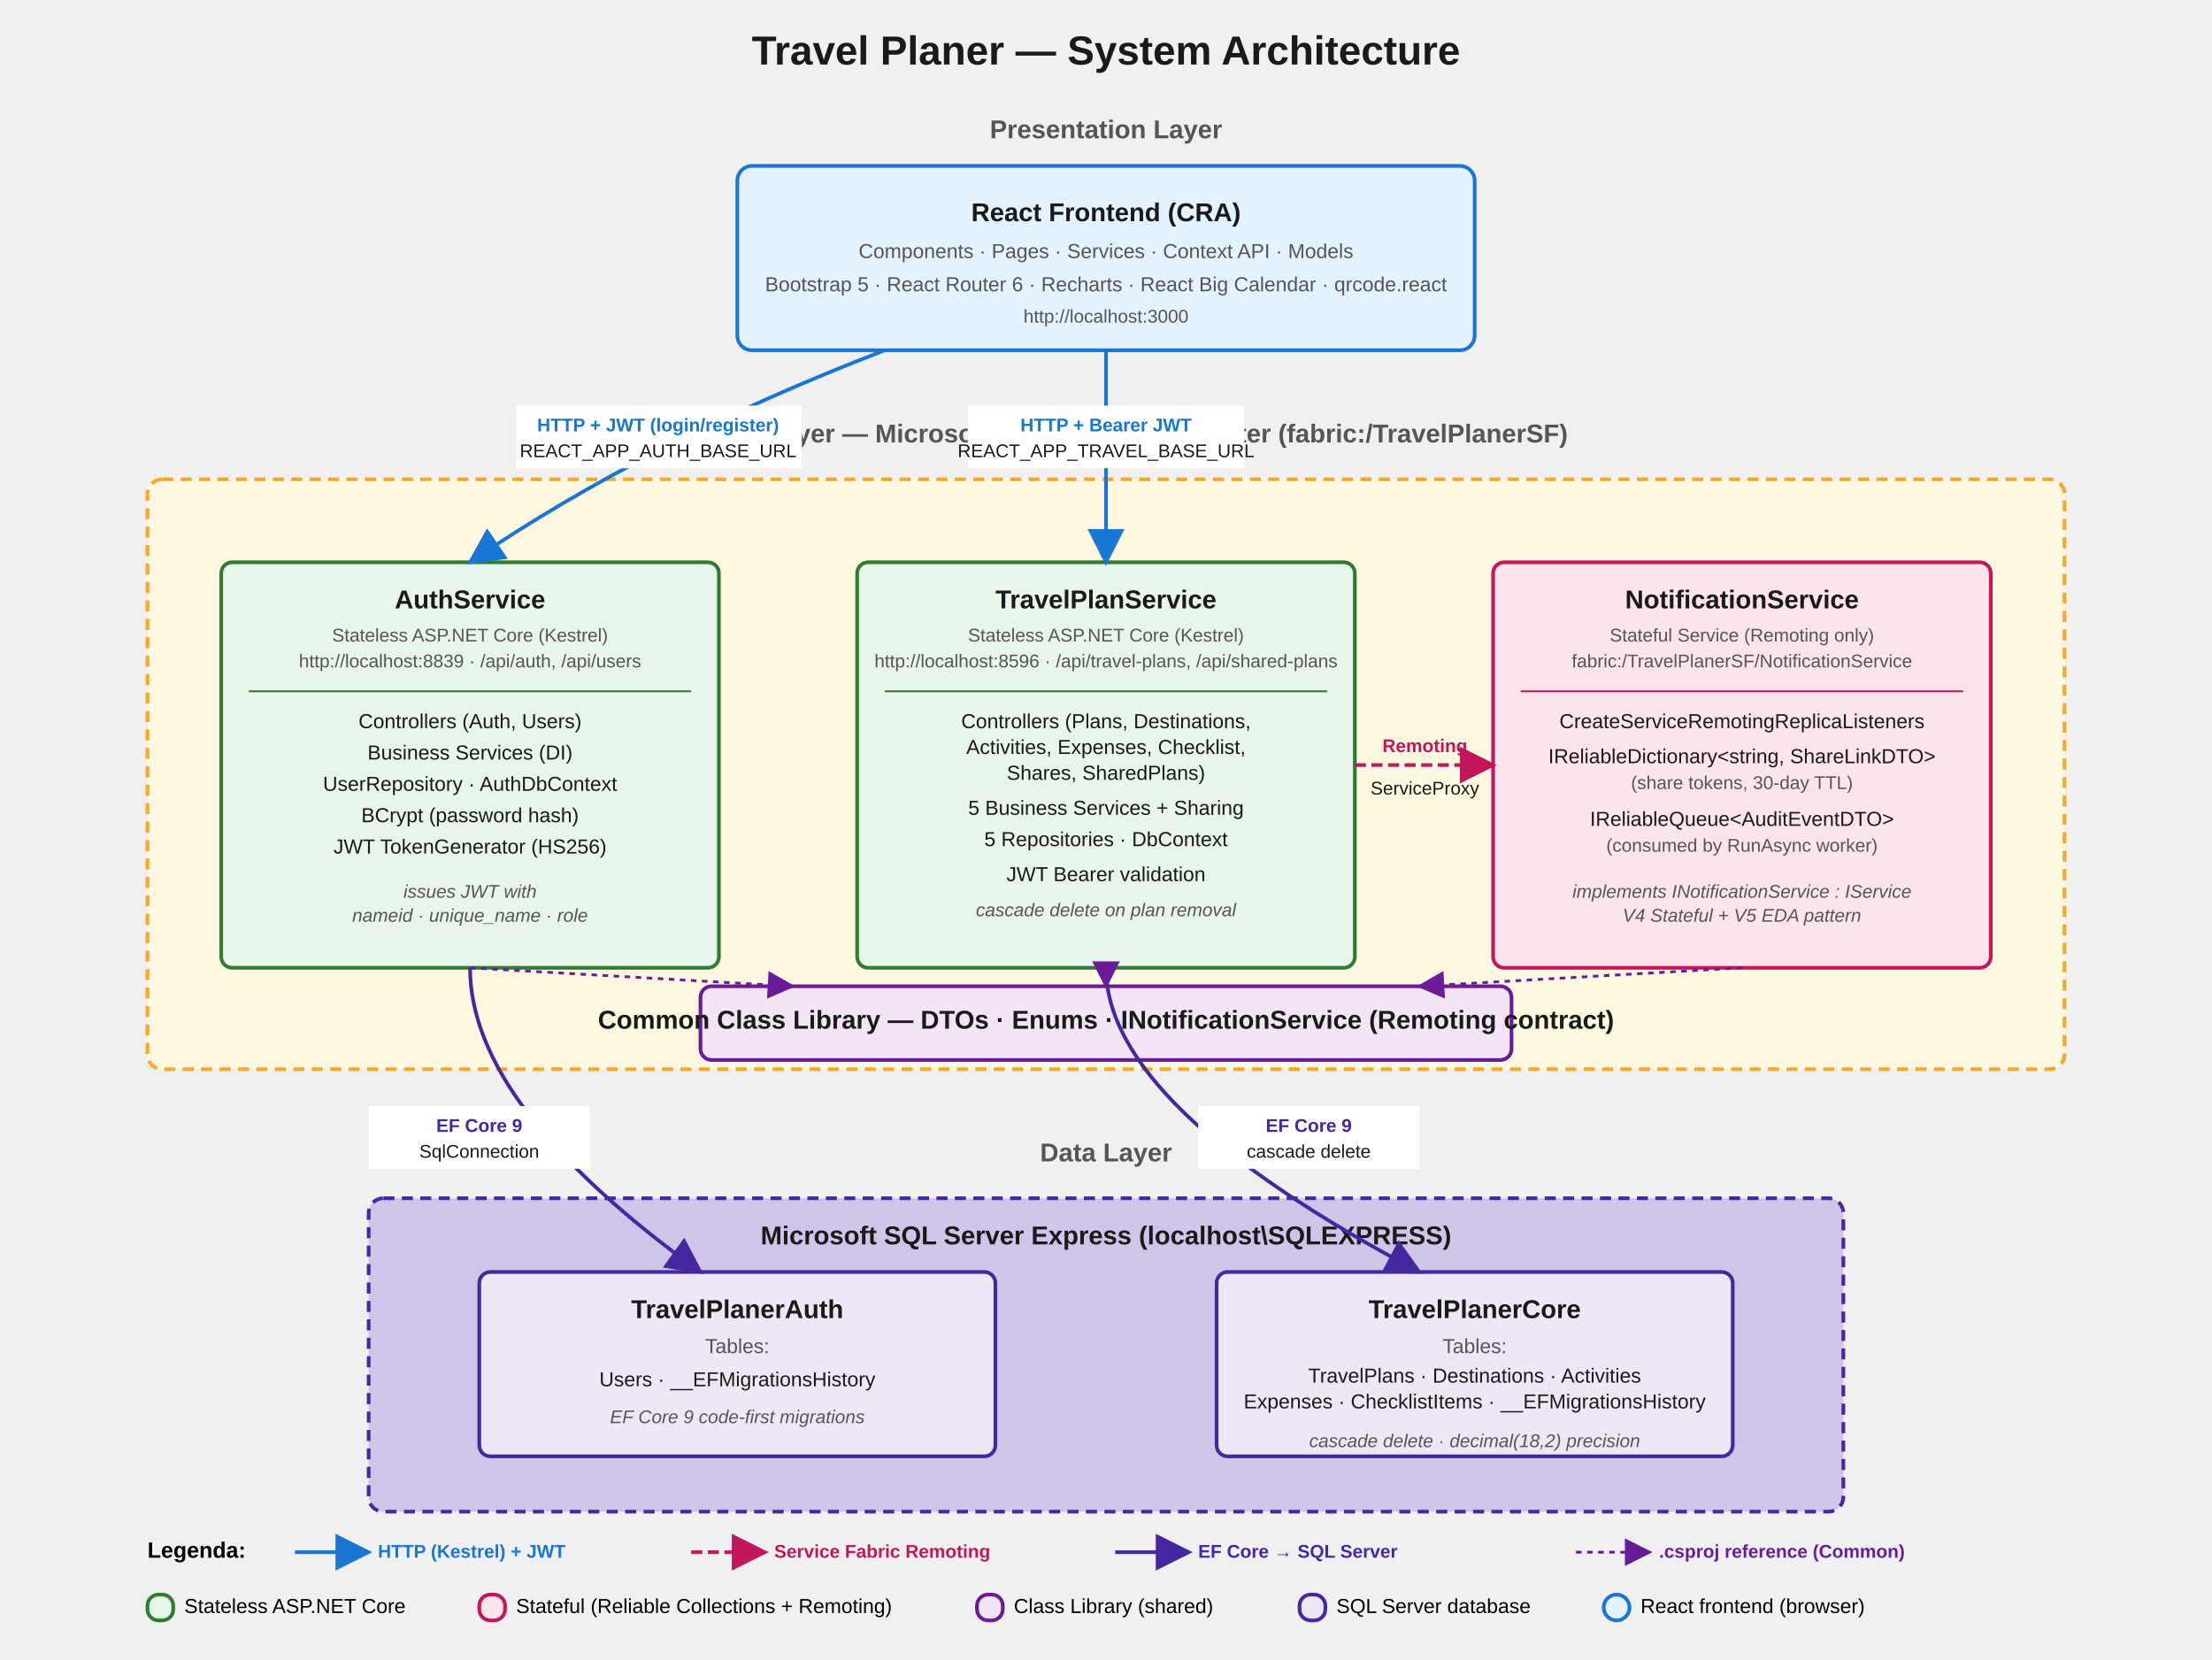
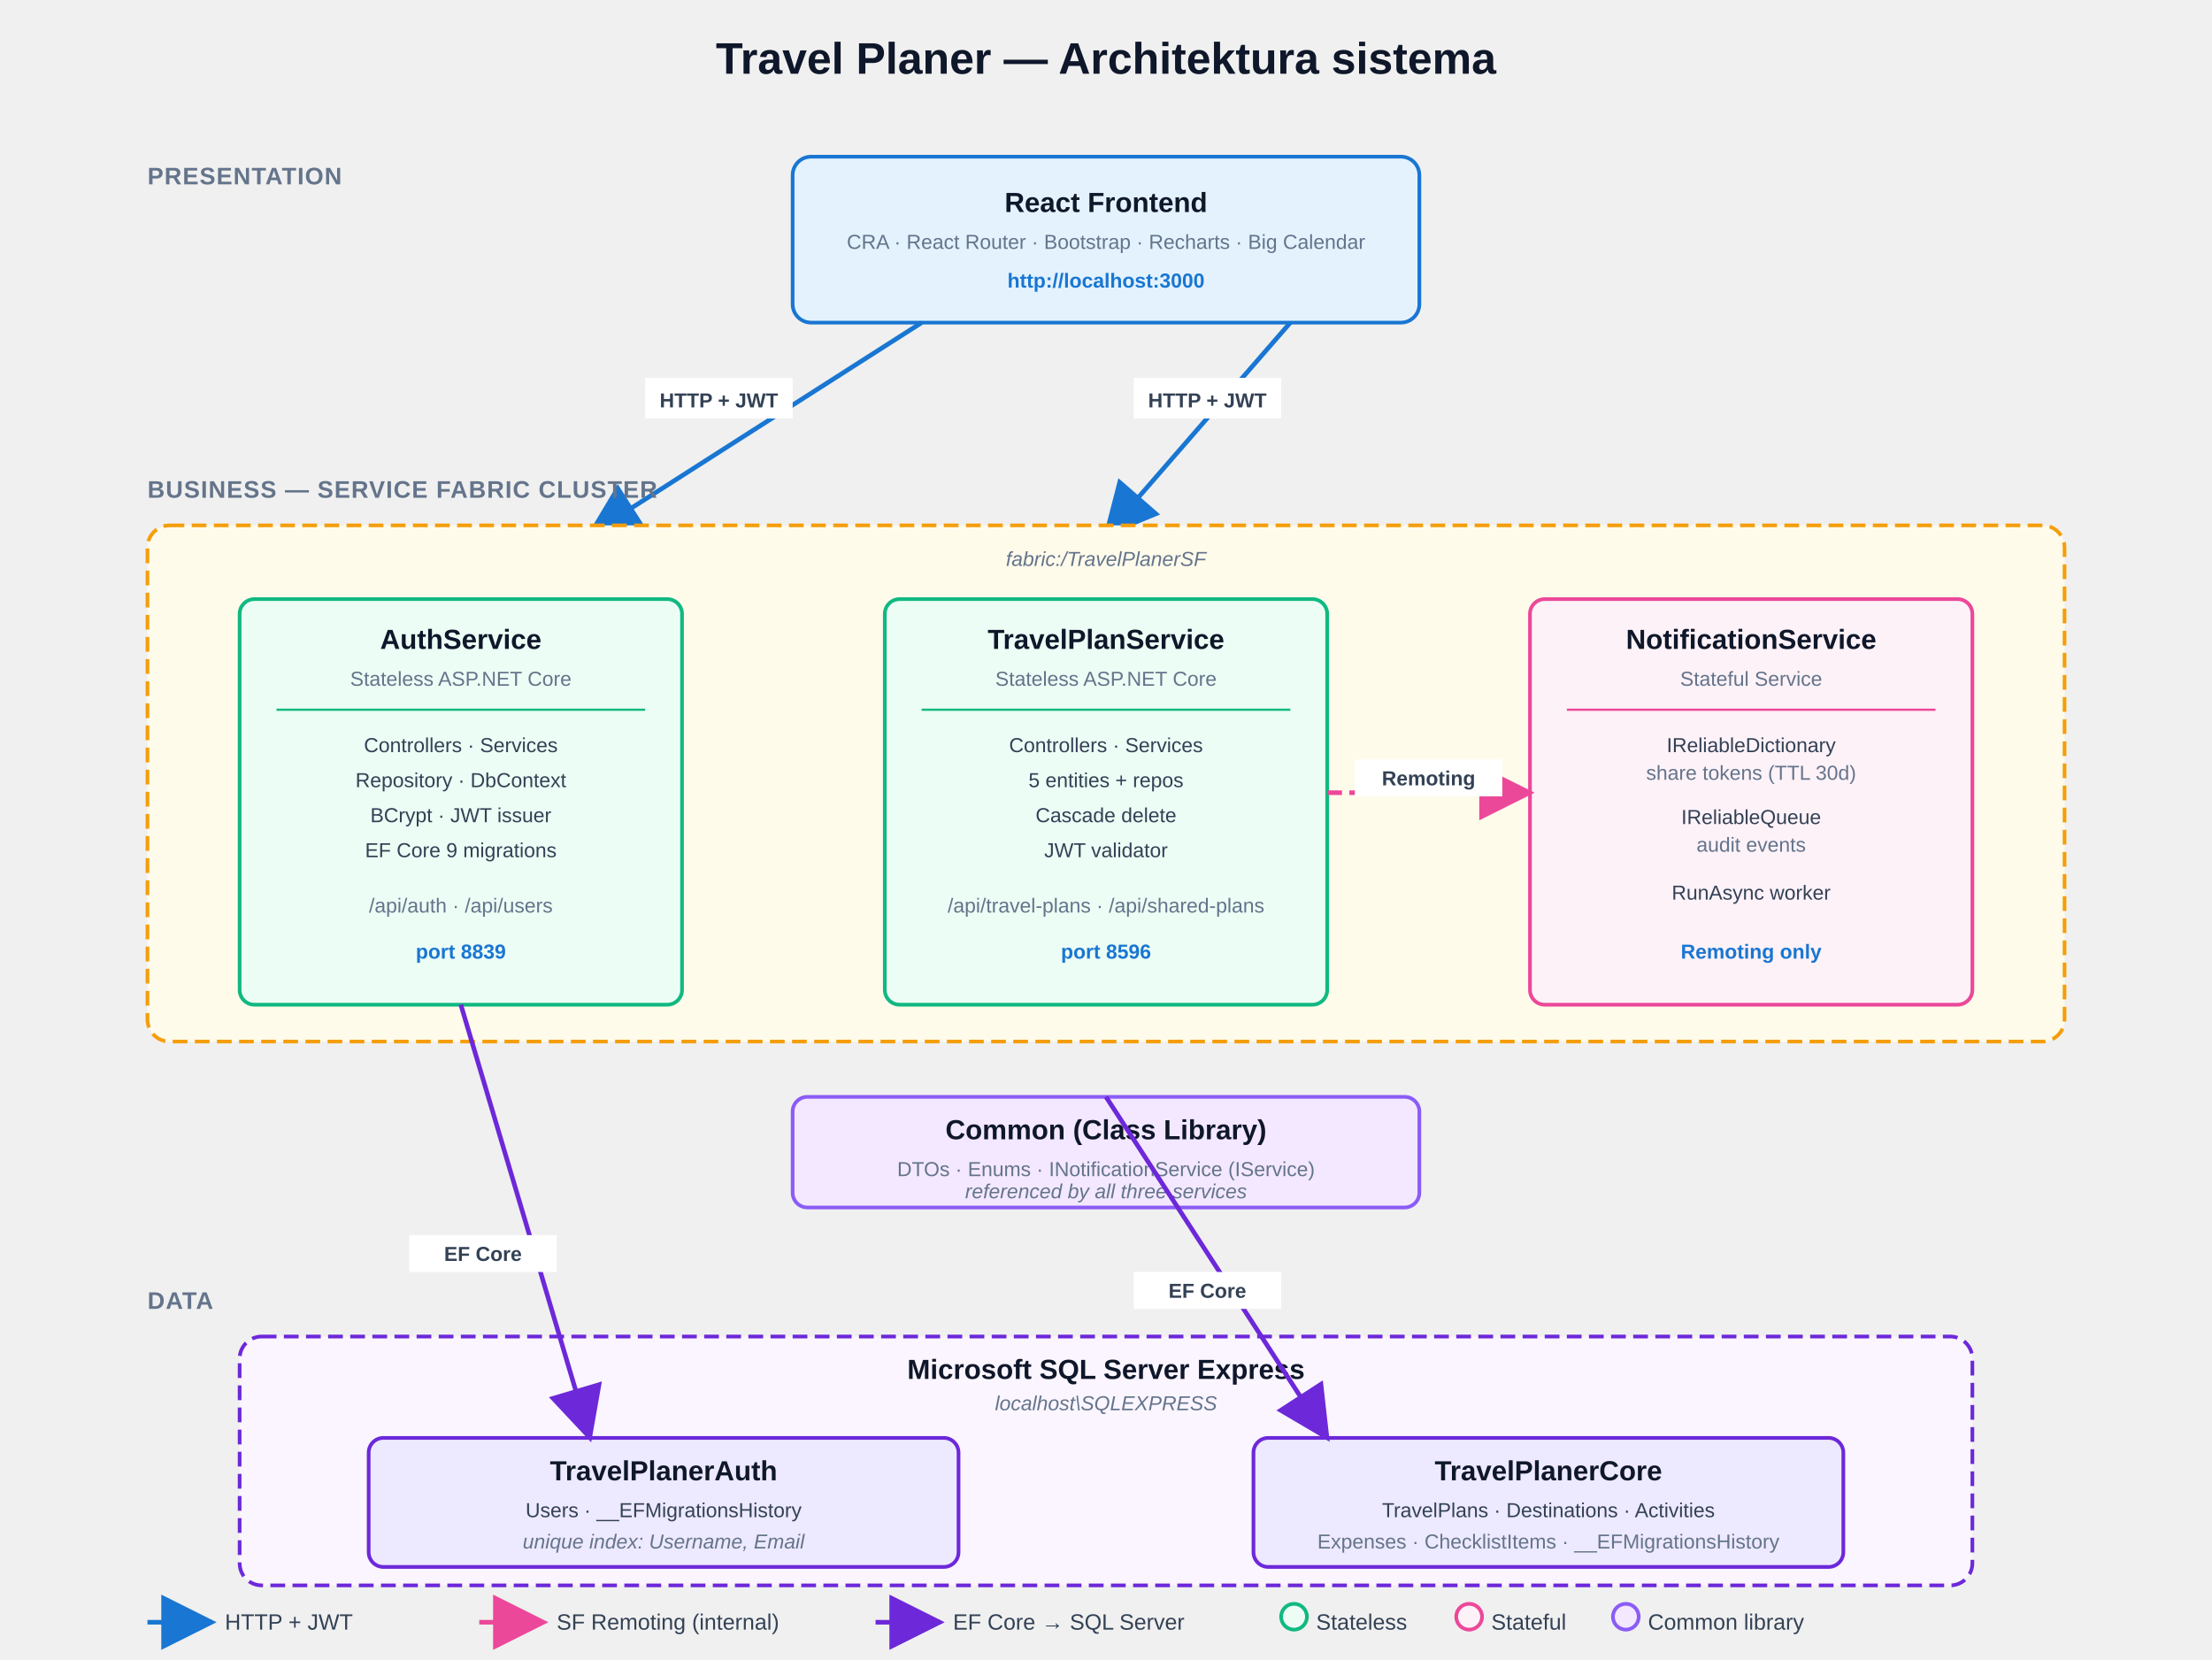
<svg xmlns="http://www.w3.org/2000/svg" viewBox="0 0 1200 900" font-family="Arial, sans-serif">
  <defs>
    <style>
-       .diagram-title { font-size: 22px; font-weight: 700; text-anchor: middle; fill: #1a1a1a; }
-       .layer-title { font-size: 14px; font-weight: 700; text-anchor: middle; fill: #555; }
+       .diagram-title { font-size: 24px; font-weight: 700; text-anchor: middle; fill: #0f172a; }
+       .layer-label { font-size: 13px; font-weight: 700; fill: #64748b; letter-spacing: 0.5px; }

-       .frontend-box { fill: #e3f2fd; stroke: #1976d2; stroke-width: 2; rx: 8; }
-       .sf-cluster-box { fill: #fff8e1; stroke: #f9a825; stroke-width: 2; stroke-dasharray: 6,4; rx: 8; }
-       .stateless-box { fill: #e8f5e9; stroke: #2e7d32; stroke-width: 2; rx: 6; }
-       .stateful-box { fill: #fce4ec; stroke: #c2185b; stroke-width: 2; rx: 6; }
-       .common-box { fill: #f3e5f5; stroke: #6a1b9a; stroke-width: 2; rx: 6; }
-       .db-box { fill: #ede7f6; stroke: #4527a0; stroke-width: 2; rx: 6; }
-       .db-engine-box { fill: #d1c4e9; stroke: #4527a0; stroke-width: 2; stroke-dasharray: 6,4; rx: 8; }
+       .box-title { font-size: 15px; font-weight: 700; text-anchor: middle; fill: #0f172a; }
+       .box-sub { font-size: 11px; text-anchor: middle; fill: #64748b; }
+       .box-item { font-size: 11px; text-anchor: middle; fill: #334155; }
+       .box-port { font-size: 11px; text-anchor: middle; fill: #1976d2; font-weight: 600; }

-       .title-text { font-size: 14px; font-weight: 700; text-anchor: middle; fill: #1a1a1a; }
-       .sub-text { font-size: 11px; text-anchor: middle; fill: #555; }
-       .small-text { font-size: 10px; text-anchor: middle; fill: #555; }
-       .item-text { font-size: 11px; text-anchor: middle; fill: #1a1a1a; }
+       .frontend-box { fill: #e3f2fd; stroke: #1976d2; stroke-width: 2; rx: 10; }
+       .sf-cluster-box { fill: #fffbeb; stroke: #f59e0b; stroke-width: 2; stroke-dasharray: 8,4; rx: 12; }
+       .stateless-box { fill: #ecfdf5; stroke: #10b981; stroke-width: 2; rx: 8; }
+       .stateful-box { fill: #fdf2f8; stroke: #ec4899; stroke-width: 2; rx: 8; }
+       .common-box { fill: #f3e8ff; stroke: #8b5cf6; stroke-width: 2; rx: 8; }
+       .db-box { fill: #ede9fe; stroke: #6d28d9; stroke-width: 2; rx: 8; }
+       .db-engine-box { fill: #faf5ff; stroke: #6d28d9; stroke-width: 2; stroke-dasharray: 8,4; rx: 12; }

-       .http-arrow { stroke: #1976d2; stroke-width: 2; fill: none; }
-       .remoting-arrow { stroke: #c2185b; stroke-width: 2; fill: none; stroke-dasharray: 6,3; }
-       .db-arrow { stroke: #4527a0; stroke-width: 2; fill: none; }
-       .ref-arrow { stroke: #6a1b9a; stroke-width: 1.5; fill: none; stroke-dasharray: 3,3; }
+       .http-arrow { stroke: #1976d2; stroke-width: 2.5; fill: none; }
+       .remoting-arrow { stroke: #ec4899; stroke-width: 2.5; fill: none; stroke-dasharray: 8,4; }
+       .db-arrow { stroke: #6d28d9; stroke-width: 2.5; fill: none; }

-       .label-bg { fill: white; stroke: none; }
-       .label-text { font-size: 10px; fill: #1a1a1a; }
-       .label-text-blue { font-size: 10px; fill: #1976d2; font-weight: 600; }
-       .label-text-pink { font-size: 10px; fill: #c2185b; font-weight: 600; }
-       .label-text-purple { font-size: 10px; fill: #4527a0; font-weight: 600; }
+       .arrow-label { font-size: 11px; fill: #334155; font-weight: 600; }
+       .arrow-label-bg { fill: white; stroke: none; }
+ 
+       .legend-text { font-size: 12px; fill: #334155; }
    </style>
-     <marker id="arrow-blue" markerWidth="10" markerHeight="10" refX="9" refY="5" orient="auto">
-       <polygon points="0 0, 10 5, 0 10" fill="#1976d2" />
+     <marker id="arrow-blue" markerWidth="12" markerHeight="12" refX="11" refY="6" orient="auto">
+       <polygon points="0 0, 12 6, 0 12" fill="#1976d2" />
    </marker>
-     <marker id="arrow-pink" markerWidth="10" markerHeight="10" refX="9" refY="5" orient="auto">
-       <polygon points="0 0, 10 5, 0 10" fill="#c2185b" />
+     <marker id="arrow-pink" markerWidth="12" markerHeight="12" refX="11" refY="6" orient="auto">
+       <polygon points="0 0, 12 6, 0 12" fill="#ec4899" />
    </marker>
-     <marker id="arrow-purple" markerWidth="10" markerHeight="10" refX="9" refY="5" orient="auto">
-       <polygon points="0 0, 10 5, 0 10" fill="#4527a0" />
-     </marker>
-     <marker id="arrow-purple-light" markerWidth="10" markerHeight="10" refX="9" refY="5" orient="auto">
-       <polygon points="0 0, 10 5, 0 10" fill="#6a1b9a" />
+     <marker id="arrow-purple" markerWidth="12" markerHeight="12" refX="11" refY="6" orient="auto">
+       <polygon points="0 0, 12 6, 0 12" fill="#6d28d9" />
    </marker>
  </defs>
-   <text x="600" y="35" class="diagram-title">Travel Planer — System Architecture</text>
-   <text x="600" y="75" class="layer-title">Presentation Layer</text>
-   <rect x="400" y="90" width="400" height="100" class="frontend-box" />
-   <text x="600" y="120" class="title-text">React Frontend (CRA)</text>
-   <text x="600" y="140" class="sub-text">Components · Pages · Services · Context API · Models</text>
-   <text x="600" y="158" class="sub-text">Bootstrap 5 · React Router 6 · Recharts · React Big Calendar · qrcode.react</text>
-   <text x="600" y="175" class="small-text">http://localhost:3000</text>
-   <text x="600" y="240" class="layer-title">Business Layer — Microsoft Service Fabric Cluster (fabric:/TravelPlanerSF)</text>
-   <rect x="80" y="260" width="1040" height="320" class="sf-cluster-box" />
-   <rect x="120" y="305" width="270" height="220" class="stateless-box" />
-   <text x="255" y="330" class="title-text">AuthService</text>
-   <text x="255" y="348" class="small-text">Stateless ASP.NET Core (Kestrel)</text>
-   <text x="255" y="362" class="small-text">http://localhost:8839 · /api/auth, /api/users</text>
-   <line x1="135" y1="375" x2="375" y2="375" stroke="#2e7d32" stroke-width="1" />
-   <text x="255" y="395" class="item-text">Controllers (Auth, Users)</text>
-   <text x="255" y="412" class="item-text">Business Services (DI)</text>
-   <text x="255" y="429" class="item-text">UserRepository · AuthDbContext</text>
-   <text x="255" y="446" class="item-text">BCrypt (password hash)</text>
-   <text x="255" y="463" class="item-text">JWT TokenGenerator (HS256)</text>
-   <text x="255" y="487" class="small-text" font-style="italic">issues JWT with</text>
-   <text x="255" y="500" class="small-text" font-style="italic">nameid · unique_name · role</text>
-   <rect x="465" y="305" width="270" height="220" class="stateless-box" />
-   <text x="600" y="330" class="title-text">TravelPlanService</text>
-   <text x="600" y="348" class="small-text">Stateless ASP.NET Core (Kestrel)</text>
-   <text x="600" y="362" class="small-text">http://localhost:8596 · /api/travel-plans, /api/shared-plans</text>
-   <line x1="480" y1="375" x2="720" y2="375" stroke="#2e7d32" stroke-width="1" />
-   <text x="600" y="395" class="item-text">Controllers (Plans, Destinations,</text>
-   <text x="600" y="409" class="item-text">Activities, Expenses, Checklist,</text>
-   <text x="600" y="423" class="item-text">Shares, SharedPlans)</text>
-   <text x="600" y="442" class="item-text">5 Business Services + Sharing</text>
-   <text x="600" y="459" class="item-text">5 Repositories · DbContext</text>
-   <text x="600" y="478" class="item-text">JWT Bearer validation</text>
-   <text x="600" y="497" class="small-text" font-style="italic">cascade delete on plan removal</text>
-   <rect x="810" y="305" width="270" height="220" class="stateful-box" />
-   <text x="945" y="330" class="title-text">NotificationService</text>
-   <text x="945" y="348" class="small-text">Stateful Service (Remoting only)</text>
-   <text x="945" y="362" class="small-text">fabric:/TravelPlanerSF/NotificationService</text>
-   <line x1="825" y1="375" x2="1065" y2="375" stroke="#c2185b" stroke-width="1" />
-   <text x="945" y="395" class="item-text">CreateServiceRemotingReplicaListeners</text>
-   <text x="945" y="414" class="item-text">IReliableDictionary&lt;string, ShareLinkDTO&gt;</text>
-   <text x="945" y="428" class="small-text">(share tokens, 30-day TTL)</text>
-   <text x="945" y="448" class="item-text">IReliableQueue&lt;AuditEventDTO&gt;</text>
-   <text x="945" y="462" class="small-text">(consumed by RunAsync worker)</text>
-   <text x="945" y="487" class="small-text" font-style="italic">implements INotificationService : IService</text>
-   <text x="945" y="500" class="small-text" font-style="italic">V4 Stateful + V5 EDA pattern</text>
-   <rect x="380" y="535" width="440" height="40" class="common-box" />
-   <text x="600" y="558" class="title-text">Common Class Library — DTOs · Enums · INotificationService (Remoting contract)</text>
-   <text x="600" y="630" class="layer-title">Data Layer</text>
-   <rect x="200" y="650" width="800" height="170" class="db-engine-box" />
-   <text x="600" y="675" class="title-text">Microsoft SQL Server Express (localhost\SQLEXPRESS)</text>
-   <rect x="260" y="690" width="280" height="100" class="db-box" />
-   <text x="400" y="715" class="title-text">TravelPlanerAuth</text>
-   <text x="400" y="734" class="sub-text">Tables:</text>
-   <text x="400" y="752" class="item-text">Users · __EFMigrationsHistory</text>
-   <text x="400" y="772" class="small-text" font-style="italic">EF Core 9 code-first migrations</text>
-   <rect x="660" y="690" width="280" height="100" class="db-box" />
-   <text x="800" y="715" class="title-text">TravelPlanerCore</text>
-   <text x="800" y="734" class="sub-text">Tables:</text>
-   <text x="800" y="750" class="item-text">TravelPlans · Destinations · Activities</text>
-   <text x="800" y="764" class="item-text">Expenses · ChecklistItems · __EFMigrationsHistory</text>
-   <text x="800" y="785" class="small-text" font-style="italic">cascade delete · decimal(18,2) precision</text>
-   <path d="M 480 190 Q 350 240 255 305" class="http-arrow" marker-end="url(#arrow-blue)" />
-   <rect x="280" y="220" width="155" height="34" class="label-bg" />
-   <text x="357" y="234" class="label-text-blue" text-anchor="middle">HTTP + JWT (login/register)</text>
-   <text x="357" y="248" class="label-text" text-anchor="middle">REACT_APP_AUTH_BASE_URL</text>
-   <line x1="600" y1="190" x2="600" y2="305" class="http-arrow" marker-end="url(#arrow-blue)" />
-   <rect x="525" y="220" width="150" height="34" class="label-bg" />
-   <text x="600" y="234" class="label-text-blue" text-anchor="middle">HTTP + Bearer JWT</text>
-   <text x="600" y="248" class="label-text" text-anchor="middle">REACT_APP_TRAVEL_BASE_URL</text>
-   <path d="M 735 415 Q 770 415 810 415" class="remoting-arrow" marker-end="url(#arrow-pink)" />
-   <text x="773" y="408" class="label-text-pink" text-anchor="middle">Remoting</text>
-   <text x="773" y="431" class="label-text" text-anchor="middle">ServiceProxy</text>
-   <path d="M 255 525 Q 255 600 380 690" class="db-arrow" marker-end="url(#arrow-purple)" />
-   <rect x="200" y="600" width="120" height="34" class="label-bg" />
-   <text x="260" y="614" class="label-text-purple" text-anchor="middle">EF Core 9</text>
-   <text x="260" y="628" class="label-text" text-anchor="middle">SqlConnection</text>
-   <path d="M 600 525 Q 600 600 770 690" class="db-arrow" marker-end="url(#arrow-purple)" />
-   <rect x="650" y="600" width="120" height="34" class="label-bg" />
-   <text x="710" y="614" class="label-text-purple" text-anchor="middle">EF Core 9</text>
-   <text x="710" y="628" class="label-text" text-anchor="middle">cascade delete</text>
-   <line x1="255" y1="525" x2="430" y2="535" class="ref-arrow" marker-end="url(#arrow-purple-light)" />
-   <line x1="600" y1="525" x2="600" y2="535" class="ref-arrow" marker-end="url(#arrow-purple-light)" />
-   <line x1="945" y1="525" x2="770" y2="535" class="ref-arrow" marker-end="url(#arrow-purple-light)" />
-   <g transform="translate(80, 845)">
-     <text x="0" y="0" font-size="12" font-weight="700">Legenda:</text>
-     <line x1="80" y1="-3" x2="120" y2="-3" class="http-arrow" marker-end="url(#arrow-blue)" />
-     <text x="125" y="0" class="label-text-blue">HTTP (Kestrel) + JWT</text>
-     <line x1="295" y1="-3" x2="335" y2="-3" class="remoting-arrow" marker-end="url(#arrow-pink)" />
-     <text x="340" y="0" class="label-text-pink">Service Fabric Remoting</text>
-     <line x1="525" y1="-3" x2="565" y2="-3" class="db-arrow" marker-end="url(#arrow-purple)" />
-     <text x="570" y="0" class="label-text-purple">EF Core → SQL Server</text>
-     <line x1="775" y1="-3" x2="815" y2="-3" class="ref-arrow" marker-end="url(#arrow-purple-light)" />
-     <text x="820" y="0" font-size="10" fill="#6a1b9a" font-weight="600">.csproj reference (Common)</text>
-   </g>
-   <g transform="translate(80, 875)">
-     <rect x="0" y="-10" width="14" height="14" class="stateless-box" />
-     <text x="20" y="0" font-size="11">Stateless ASP.NET Core</text>
-     <rect x="180" y="-10" width="14" height="14" class="stateful-box" />
-     <text x="200" y="0" font-size="11">Stateful (Reliable Collections + Remoting)</text>
-     <rect x="450" y="-10" width="14" height="14" class="common-box" />
-     <text x="470" y="0" font-size="11">Class Library (shared)</text>
-     <rect x="625" y="-10" width="14" height="14" class="db-box" />
-     <text x="645" y="0" font-size="11">SQL Server database</text>
-     <rect x="790" y="-10" width="14" height="14" class="frontend-box" />
-     <text x="810" y="0" font-size="11">React frontend (browser)</text>
+   <text x="600" y="40" class="diagram-title">Travel Planer — Architektura sistema</text>
+   <text x="80" y="100" class="layer-label">PRESENTATION</text>
+   <rect x="430" y="85" width="340" height="90" class="frontend-box" />
+   <text x="600" y="115" class="box-title">React Frontend</text>
+   <text x="600" y="135" class="box-sub">CRA · React Router · Bootstrap · Recharts · Big Calendar</text>
+   <text x="600" y="156" class="box-port">http://localhost:3000</text>
+   <line x1="500" y1="175" x2="320" y2="290" class="http-arrow" marker-end="url(#arrow-blue)" />
+   <line x1="700" y1="175" x2="600" y2="290" class="http-arrow" marker-end="url(#arrow-blue)" />
+   <rect x="350" y="205" width="80" height="22" class="arrow-label-bg" />
+   <text x="390" y="221" class="arrow-label" text-anchor="middle">HTTP + JWT</text>
+   <rect x="615" y="205" width="80" height="22" class="arrow-label-bg" />
+   <text x="655" y="221" class="arrow-label" text-anchor="middle">HTTP + JWT</text>
+   <text x="80" y="270" class="layer-label">BUSINESS — SERVICE FABRIC CLUSTER</text>
+   <rect x="80" y="285" width="1040" height="280" class="sf-cluster-box" />
+   <text x="600" y="307" class="box-sub" font-style="italic">fabric:/TravelPlanerSF</text>
+   <rect x="130" y="325" width="240" height="220" class="stateless-box" />
+   <text x="250" y="352" class="box-title">AuthService</text>
+   <text x="250" y="372" class="box-sub">Stateless ASP.NET Core</text>
+   <line x1="150" y1="385" x2="350" y2="385" stroke="#10b981" stroke-width="1.2" />
+   <text x="250" y="408" class="box-item">Controllers · Services</text>
+   <text x="250" y="427" class="box-item">Repository · DbContext</text>
+   <text x="250" y="446" class="box-item">BCrypt · JWT issuer</text>
+   <text x="250" y="465" class="box-item">EF Core 9 migrations</text>
+   <text x="250" y="495" class="box-sub">/api/auth · /api/users</text>
+   <text x="250" y="520" class="box-port">port 8839</text>
+   <rect x="480" y="325" width="240" height="220" class="stateless-box" />
+   <text x="600" y="352" class="box-title">TravelPlanService</text>
+   <text x="600" y="372" class="box-sub">Stateless ASP.NET Core</text>
+   <line x1="500" y1="385" x2="700" y2="385" stroke="#10b981" stroke-width="1.2" />
+   <text x="600" y="408" class="box-item">Controllers · Services</text>
+   <text x="600" y="427" class="box-item">5 entities + repos</text>
+   <text x="600" y="446" class="box-item">Cascade delete</text>
+   <text x="600" y="465" class="box-item">JWT validator</text>
+   <text x="600" y="495" class="box-sub">/api/travel-plans · /api/shared-plans</text>
+   <text x="600" y="520" class="box-port">port 8596</text>
+   <rect x="830" y="325" width="240" height="220" class="stateful-box" />
+   <text x="950" y="352" class="box-title">NotificationService</text>
+   <text x="950" y="372" class="box-sub">Stateful Service</text>
+   <line x1="850" y1="385" x2="1050" y2="385" stroke="#ec4899" stroke-width="1.2" />
+   <text x="950" y="408" class="box-item">IReliableDictionary</text>
+   <text x="950" y="423" class="box-sub">share tokens (TTL 30d)</text>
+   <text x="950" y="447" class="box-item">IReliableQueue</text>
+   <text x="950" y="462" class="box-sub">audit events</text>
+   <text x="950" y="488" class="box-item">RunAsync worker</text>
+   <text x="950" y="520" class="box-port" fill="#ec4899">Remoting only</text>
+   <line x1="720" y1="430" x2="830" y2="430" class="remoting-arrow" marker-end="url(#arrow-pink)" />
+   <rect x="735" y="412" width="80" height="20" class="arrow-label-bg" />
+   <text x="775" y="426" class="arrow-label" fill="#ec4899" text-anchor="middle">Remoting</text>
+   <rect x="430" y="595" width="340" height="60" class="common-box" />
+   <text x="600" y="618" class="box-title">Common (Class Library)</text>
+   <text x="600" y="638" class="box-sub">DTOs · Enums · INotificationService (IService)</text>
+   <text x="600" y="650" class="box-sub" font-style="italic">referenced by all three services</text>
+   <text x="80" y="710" class="layer-label">DATA</text>
+   <rect x="130" y="725" width="940" height="135" class="db-engine-box" />
+   <text x="600" y="748" class="box-title" fill="#6d28d9">Microsoft SQL Server Express</text>
+   <text x="600" y="765" class="box-sub" font-style="italic">localhost\SQLEXPRESS</text>
+   <rect x="200" y="780" width="320" height="70" class="db-box" />
+   <text x="360" y="803" class="box-title">TravelPlanerAuth</text>
+   <text x="360" y="823" class="box-item">Users · __EFMigrationsHistory</text>
+   <text x="360" y="840" class="box-sub" font-style="italic">unique index: Username, Email</text>
+   <rect x="680" y="780" width="320" height="70" class="db-box" />
+   <text x="840" y="803" class="box-title">TravelPlanerCore</text>
+   <text x="840" y="823" class="box-item">TravelPlans · Destinations · Activities</text>
+   <text x="840" y="840" class="box-sub">Expenses · ChecklistItems · __EFMigrationsHistory</text>
+   <line x1="250" y1="545" x2="320" y2="780" class="db-arrow" marker-end="url(#arrow-purple)" />
+   <line x1="600" y1="595" x2="720" y2="780" class="db-arrow" marker-end="url(#arrow-purple)" />
+   <rect x="222" y="670" width="80" height="20" class="arrow-label-bg" />
+   <text x="262" y="684" class="arrow-label" fill="#6d28d9" text-anchor="middle">EF Core</text>
+   <rect x="615" y="690" width="80" height="20" class="arrow-label-bg" />
+   <text x="655" y="704" class="arrow-label" fill="#6d28d9" text-anchor="middle">EF Core</text>
+   <g transform="translate(80, 880)">
+     <line x1="0" y1="0" x2="35" y2="0" class="http-arrow" marker-end="url(#arrow-blue)" />
+     <text x="42" y="4" class="legend-text">HTTP + JWT</text>
+     <line x1="180" y1="0" x2="215" y2="0" class="remoting-arrow" marker-end="url(#arrow-pink)" />
+     <text x="222" y="4" class="legend-text">SF Remoting (internal)</text>
+     <line x1="395" y1="0" x2="430" y2="0" class="db-arrow" marker-end="url(#arrow-purple)" />
+     <text x="437" y="4" class="legend-text">EF Core → SQL Server</text>
+     <rect x="615" y="-10" width="14" height="14" class="stateless-box" />
+     <text x="634" y="4" class="legend-text">Stateless</text>
+     <rect x="710" y="-10" width="14" height="14" class="stateful-box" />
+     <text x="729" y="4" class="legend-text">Stateful</text>
+     <rect x="795" y="-10" width="14" height="14" class="common-box" />
+     <text x="814" y="4" class="legend-text">Common library</text>
  </g>
</svg>
